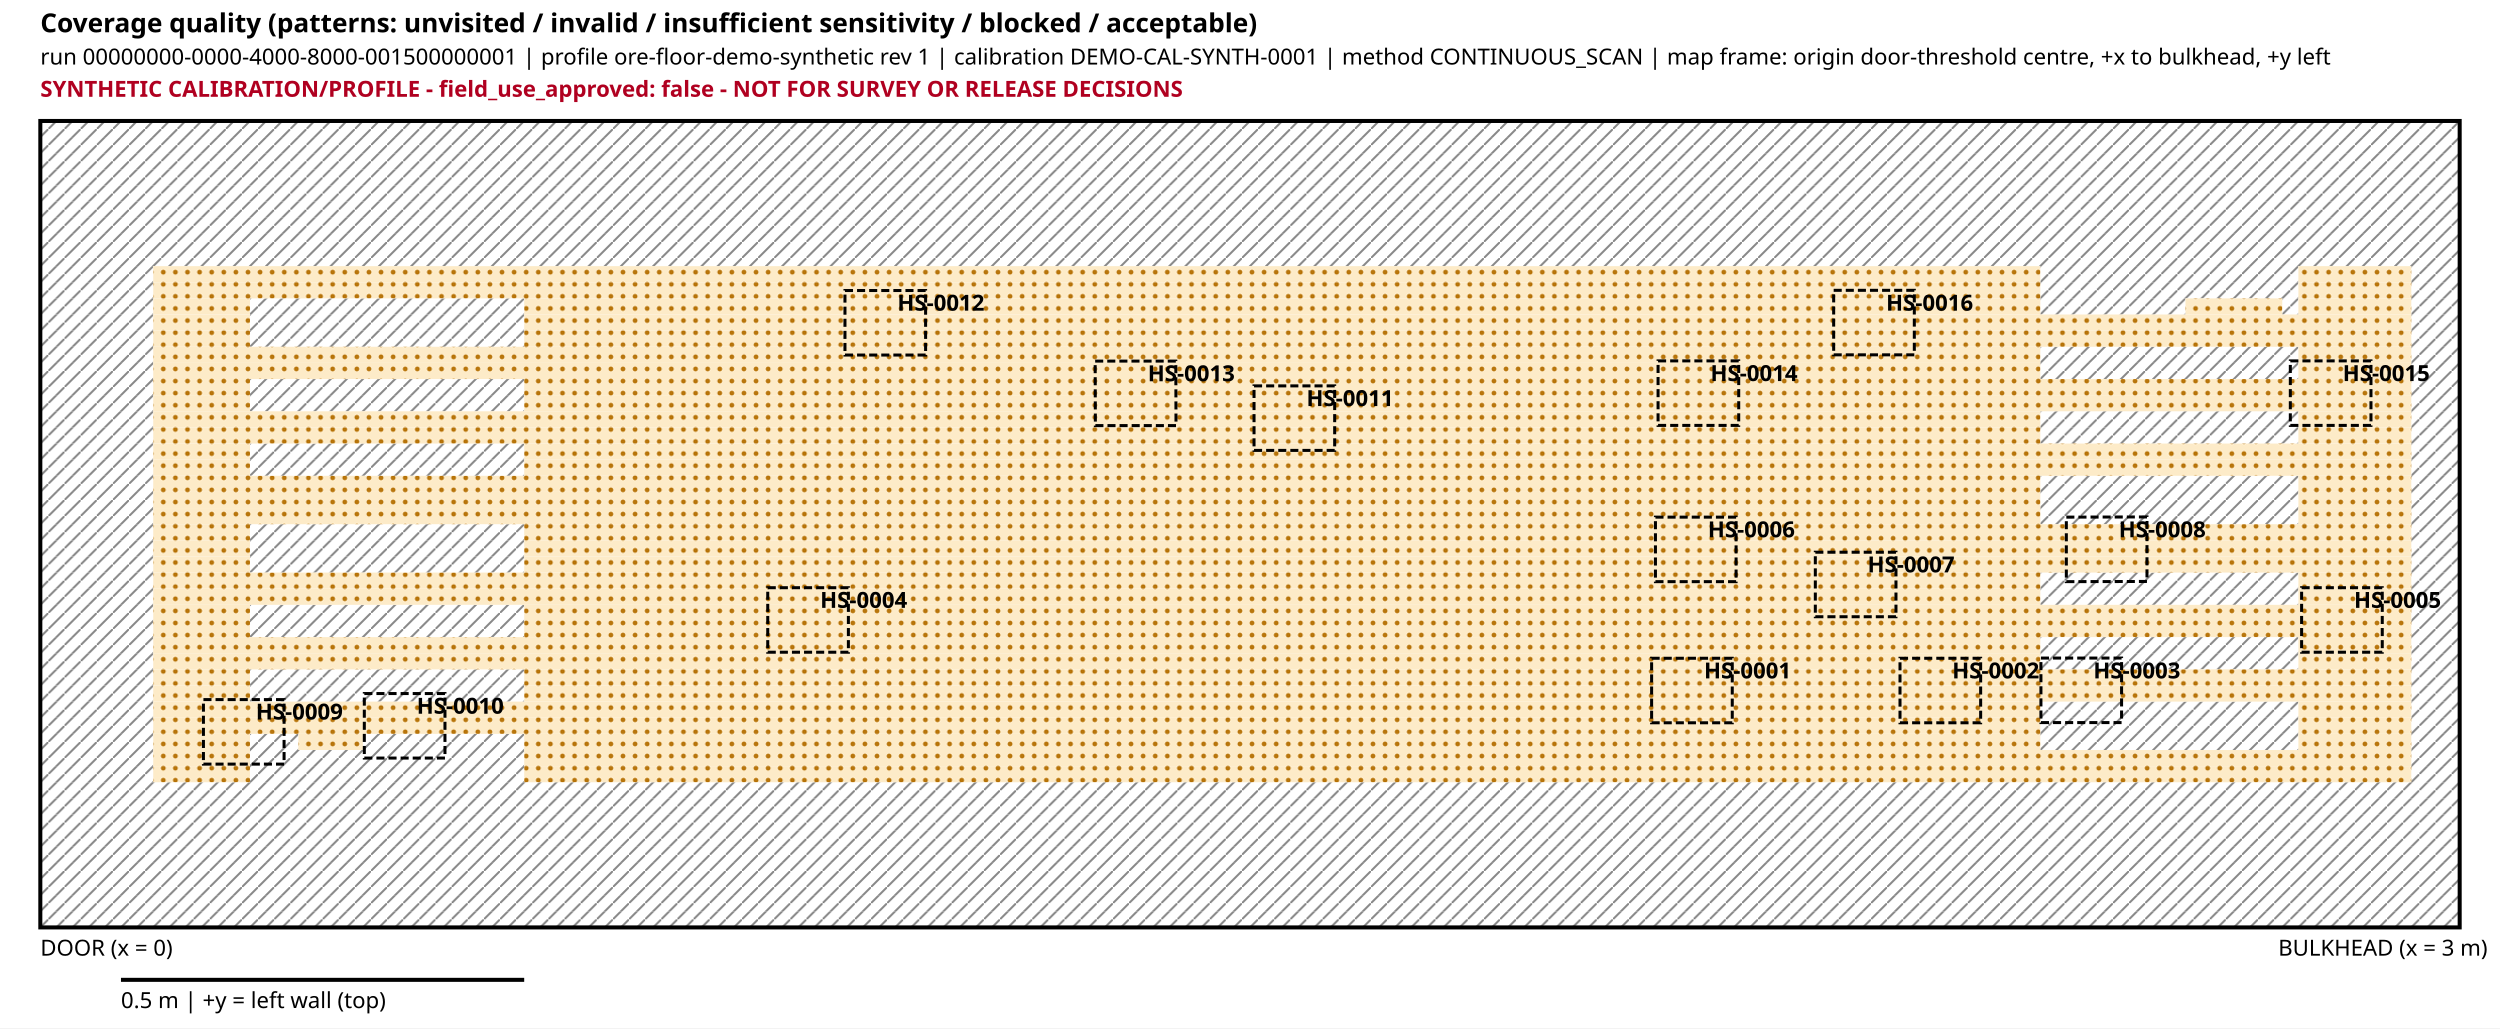
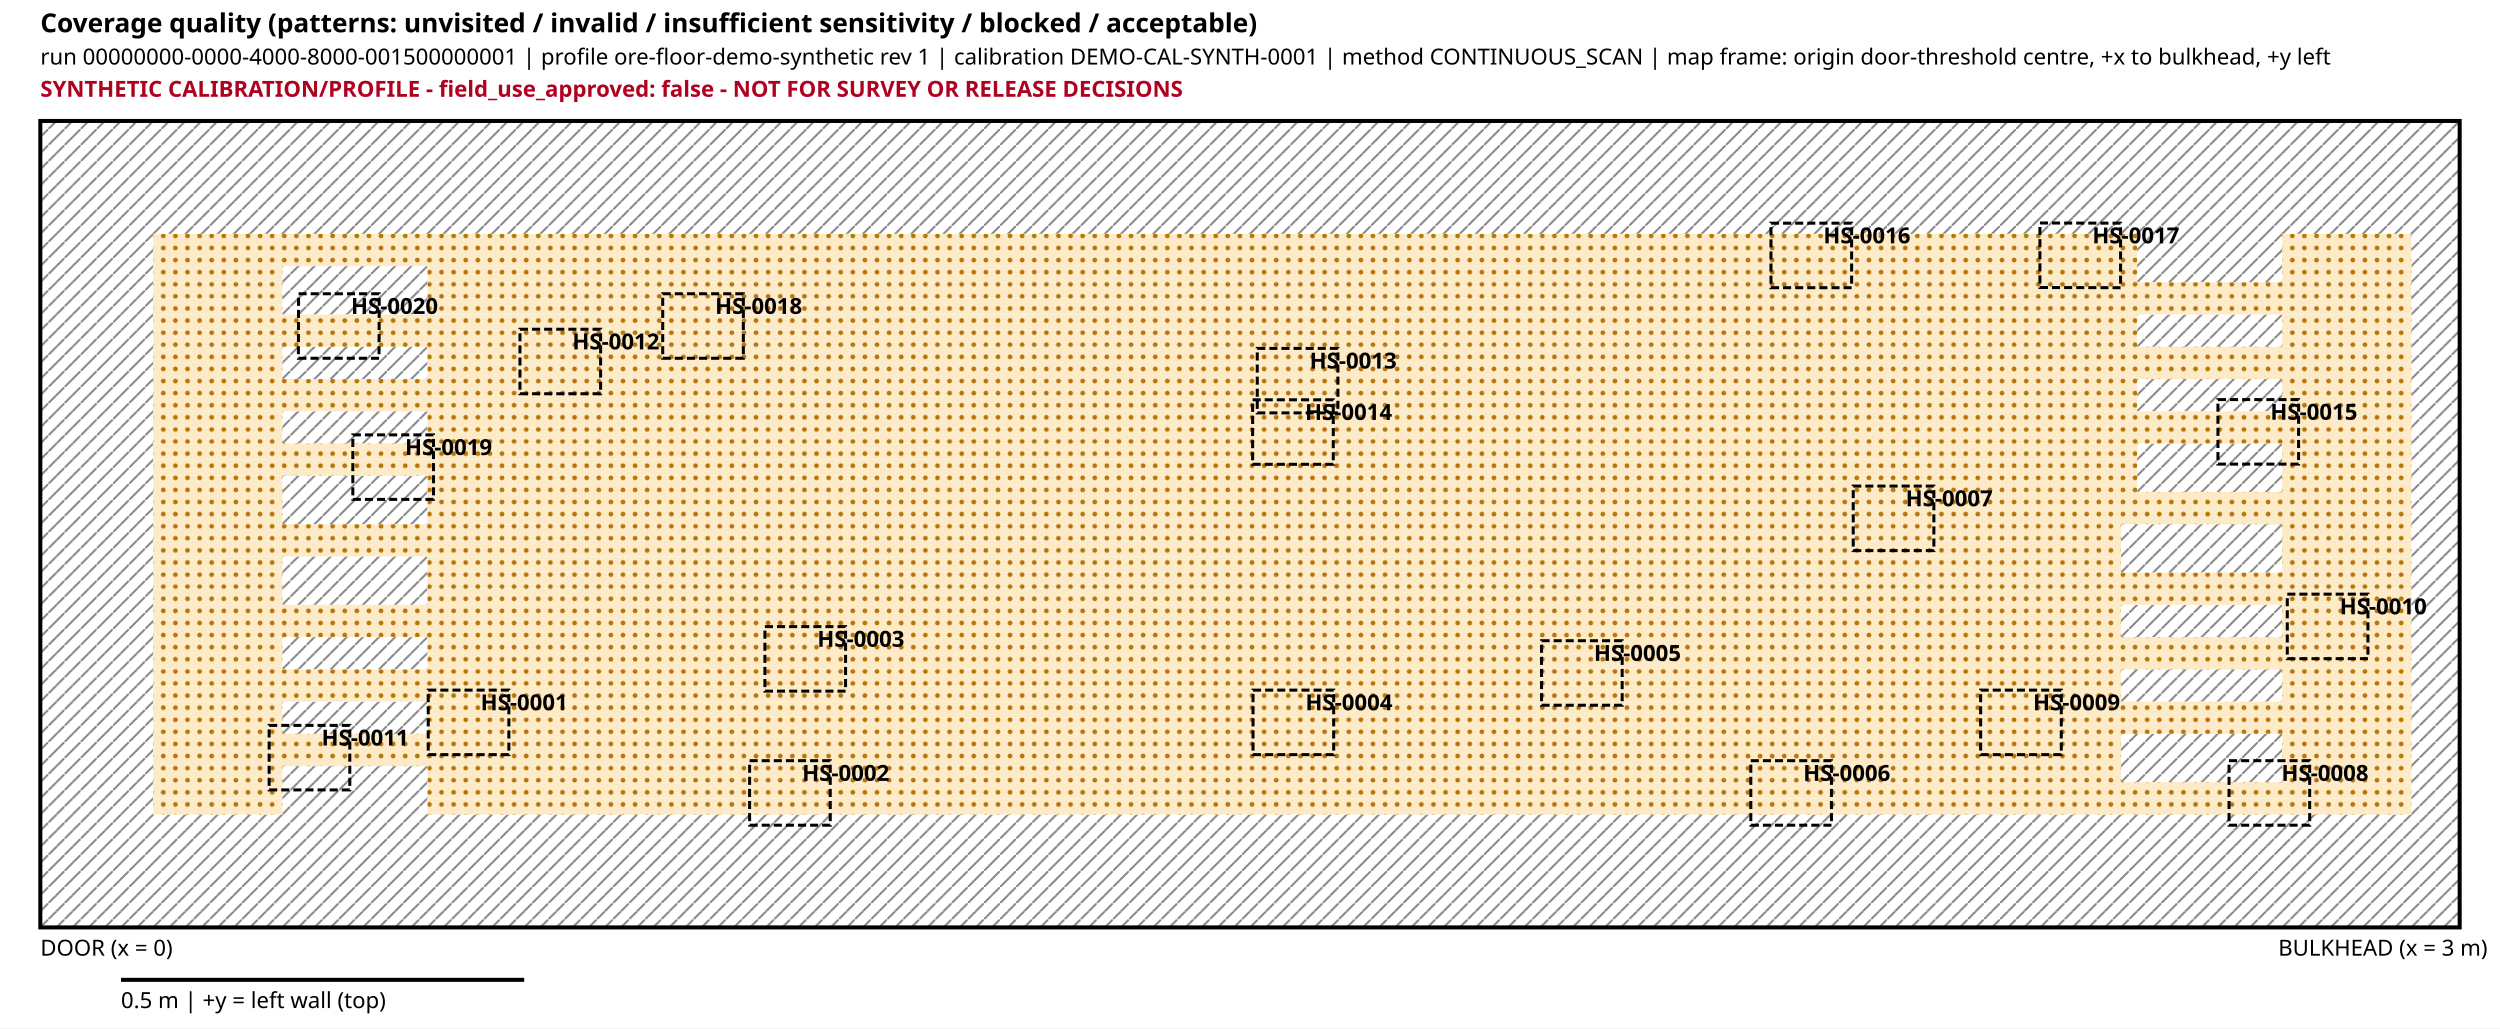
<svg xmlns="http://www.w3.org/2000/svg" width="1240" height="510" viewBox="0 0 1240 510" font-family="sans-serif" font-size="11">
  <defs>
    <pattern id="p-UNVISITED" width="8" height="8" patternUnits="userSpaceOnUse">
      <rect width="8" height="8" fill="#fff" />
      <path d="M0 8L8 0" stroke="#888" stroke-width="1" />
    </pattern>
    <pattern id="p-INVALID_DATA" width="8" height="8" patternUnits="userSpaceOnUse">
      <rect width="8" height="8" fill="#f6d5d5" />
      <path d="M0 0L8 8M0 8L8 0" stroke="#c83c3c" stroke-width="1" />
    </pattern>
    <pattern id="p-INSUFFICIENT_SENSITIVITY" width="6" height="6" patternUnits="userSpaceOnUse">
      <rect width="6" height="6" fill="#fdebc8" />
      <circle cx="3" cy="3" r="1.2" fill="#b9770e" />
    </pattern>
    <pattern id="p-BLOCKED" width="8" height="8" patternUnits="userSpaceOnUse">
      <rect width="8" height="8" fill="#e4dcf0" />
      <path d="M0 4H8" stroke="#785aa0" stroke-width="2" />
    </pattern>
    <pattern id="p-EXCLUDED" width="8" height="8" patternUnits="userSpaceOnUse">
      <rect width="8" height="8" fill="#5a5a5a" />
    </pattern>
    <pattern id="p-ACCEPTABLE" width="8" height="8" patternUnits="userSpaceOnUse">
      <rect width="8" height="8" fill="#2e8b57" />
    </pattern>
  </defs>
  <rect width="1240" height="510" fill="#fff" />
  <text x="20" y="16" font-size="13" font-weight="bold">Coverage quality (patterns: unvisited / invalid / insufficient sensitivity / blocked / acceptable)</text>
  <text x="20" y="32">run 00000000-0000-4000-8000-001500000001 | profile ore-floor-demo-synthetic rev 1 | calibration DEMO-CAL-SYNTH-0001 | method CONTINUOUS_SCAN | map frame: origin door-threshold centre, +x to bulkhead, +y left</text>
  <text x="20" y="48" fill="#b00020" font-weight="bold">SYNTHETIC CALIBRATION/PROFILE - field_use_approved: false - NOT FOR SURVEY OR RELEASE DECISIONS</text>
  <rect x="20.0" y="452.0" width="1200.0" height="8.0" fill="url(#p-UNVISITED)" />
  <rect x="20.0" y="444.0" width="1200.0" height="8.0" fill="url(#p-UNVISITED)" />
  <rect x="20.0" y="436.0" width="1200.0" height="8.0" fill="url(#p-UNVISITED)" />
  <rect x="20.0" y="428.0" width="1200.0" height="8.0" fill="url(#p-UNVISITED)" />
  <rect x="20.0" y="420.0" width="1200.0" height="8.0" fill="url(#p-UNVISITED)" />
  <rect x="20.0" y="412.0" width="1200.0" height="8.0" fill="url(#p-UNVISITED)" />
  <rect x="20.0" y="404.0" width="1200.0" height="8.0" fill="url(#p-UNVISITED)" />
-   <rect x="20.0" y="396.0" width="1200.0" height="8.0" fill="url(#p-UNVISITED)" />
-   <rect x="20.0" y="388.0" width="1200.0" height="8.0" fill="url(#p-UNVISITED)" />
+   <rect x="20.0" y="396.0" width="56.0" height="8.0" fill="url(#p-UNVISITED)" />
+   <rect x="140.0" y="396.0" width="72.0" height="8.0" fill="url(#p-UNVISITED)" />
+   <rect x="1196.0" y="396.0" width="24.0" height="8.0" fill="url(#p-UNVISITED)" />
+   <rect x="20.0" y="388.0" width="56.0" height="8.0" fill="url(#p-UNVISITED)" />
+   <rect x="140.0" y="388.0" width="72.0" height="8.0" fill="url(#p-UNVISITED)" />
+   <rect x="1196.0" y="388.0" width="24.0" height="8.0" fill="url(#p-UNVISITED)" />
  <rect x="20.0" y="380.0" width="56.0" height="8.0" fill="url(#p-UNVISITED)" />
-   <rect x="124.0" y="380.0" width="136.0" height="8.0" fill="url(#p-UNVISITED)" />
+   <rect x="140.0" y="380.0" width="72.0" height="8.0" fill="url(#p-UNVISITED)" />
+   <rect x="1052.0" y="380.0" width="80.0" height="8.0" fill="url(#p-UNVISITED)" />
  <rect x="1196.0" y="380.0" width="24.0" height="8.0" fill="url(#p-UNVISITED)" />
  <rect x="20.0" y="372.0" width="56.0" height="8.0" fill="url(#p-UNVISITED)" />
-   <rect x="124.0" y="372.0" width="136.0" height="8.0" fill="url(#p-UNVISITED)" />
+   <rect x="1052.0" y="372.0" width="80.0" height="8.0" fill="url(#p-UNVISITED)" />
  <rect x="1196.0" y="372.0" width="24.0" height="8.0" fill="url(#p-UNVISITED)" />
  <rect x="20.0" y="364.0" width="56.0" height="8.0" fill="url(#p-UNVISITED)" />
-   <rect x="124.0" y="364.0" width="24.0" height="8.0" fill="url(#p-UNVISITED)" />
-   <rect x="180.0" y="364.0" width="80.0" height="8.0" fill="url(#p-UNVISITED)" />
-   <rect x="1012.0" y="364.0" width="128.0" height="8.0" fill="url(#p-UNVISITED)" />
+   <rect x="1052.0" y="364.0" width="80.0" height="8.0" fill="url(#p-UNVISITED)" />
  <rect x="1196.0" y="364.0" width="24.0" height="8.0" fill="url(#p-UNVISITED)" />
  <rect x="20.0" y="356.0" width="56.0" height="8.0" fill="url(#p-UNVISITED)" />
-   <rect x="1012.0" y="356.0" width="128.0" height="8.0" fill="url(#p-UNVISITED)" />
+   <rect x="140.0" y="356.0" width="72.0" height="8.0" fill="url(#p-UNVISITED)" />
  <rect x="1196.0" y="356.0" width="24.0" height="8.0" fill="url(#p-UNVISITED)" />
  <rect x="20.0" y="348.0" width="56.0" height="8.0" fill="url(#p-UNVISITED)" />
-   <rect x="1012.0" y="348.0" width="128.0" height="8.0" fill="url(#p-UNVISITED)" />
+   <rect x="140.0" y="348.0" width="72.0" height="8.0" fill="url(#p-UNVISITED)" />
  <rect x="1196.0" y="348.0" width="24.0" height="8.0" fill="url(#p-UNVISITED)" />
  <rect x="20.0" y="340.0" width="56.0" height="8.0" fill="url(#p-UNVISITED)" />
-   <rect x="124.0" y="340.0" width="136.0" height="8.0" fill="url(#p-UNVISITED)" />
+   <rect x="1052.0" y="340.0" width="80.0" height="8.0" fill="url(#p-UNVISITED)" />
  <rect x="1196.0" y="340.0" width="24.0" height="8.0" fill="url(#p-UNVISITED)" />
  <rect x="20.0" y="332.0" width="56.0" height="8.0" fill="url(#p-UNVISITED)" />
-   <rect x="124.0" y="332.0" width="136.0" height="8.0" fill="url(#p-UNVISITED)" />
+   <rect x="1052.0" y="332.0" width="80.0" height="8.0" fill="url(#p-UNVISITED)" />
  <rect x="1196.0" y="332.0" width="24.0" height="8.0" fill="url(#p-UNVISITED)" />
  <rect x="20.0" y="324.0" width="56.0" height="8.0" fill="url(#p-UNVISITED)" />
-   <rect x="1012.0" y="324.0" width="128.0" height="8.0" fill="url(#p-UNVISITED)" />
+   <rect x="140.0" y="324.0" width="72.0" height="8.0" fill="url(#p-UNVISITED)" />
  <rect x="1196.0" y="324.0" width="24.0" height="8.0" fill="url(#p-UNVISITED)" />
  <rect x="20.0" y="316.0" width="56.0" height="8.0" fill="url(#p-UNVISITED)" />
-   <rect x="1012.0" y="316.0" width="128.0" height="8.0" fill="url(#p-UNVISITED)" />
+   <rect x="140.0" y="316.0" width="72.0" height="8.0" fill="url(#p-UNVISITED)" />
  <rect x="1196.0" y="316.0" width="24.0" height="8.0" fill="url(#p-UNVISITED)" />
  <rect x="20.0" y="308.0" width="56.0" height="8.0" fill="url(#p-UNVISITED)" />
-   <rect x="124.0" y="308.0" width="136.0" height="8.0" fill="url(#p-UNVISITED)" />
+   <rect x="1052.0" y="308.0" width="80.0" height="8.0" fill="url(#p-UNVISITED)" />
  <rect x="1196.0" y="308.0" width="24.0" height="8.0" fill="url(#p-UNVISITED)" />
  <rect x="20.0" y="300.0" width="56.0" height="8.0" fill="url(#p-UNVISITED)" />
-   <rect x="124.0" y="300.0" width="136.0" height="8.0" fill="url(#p-UNVISITED)" />
+   <rect x="1052.0" y="300.0" width="80.0" height="8.0" fill="url(#p-UNVISITED)" />
  <rect x="1196.0" y="300.0" width="24.0" height="8.0" fill="url(#p-UNVISITED)" />
  <rect x="20.0" y="292.0" width="56.0" height="8.0" fill="url(#p-UNVISITED)" />
-   <rect x="1012.0" y="292.0" width="128.0" height="8.0" fill="url(#p-UNVISITED)" />
+   <rect x="140.0" y="292.0" width="72.0" height="8.0" fill="url(#p-UNVISITED)" />
  <rect x="1196.0" y="292.0" width="24.0" height="8.0" fill="url(#p-UNVISITED)" />
  <rect x="20.0" y="284.0" width="56.0" height="8.0" fill="url(#p-UNVISITED)" />
-   <rect x="1012.0" y="284.0" width="128.0" height="8.0" fill="url(#p-UNVISITED)" />
+   <rect x="140.0" y="284.0" width="72.0" height="8.0" fill="url(#p-UNVISITED)" />
  <rect x="1196.0" y="284.0" width="24.0" height="8.0" fill="url(#p-UNVISITED)" />
  <rect x="20.0" y="276.0" width="56.0" height="8.0" fill="url(#p-UNVISITED)" />
-   <rect x="124.0" y="276.0" width="136.0" height="8.0" fill="url(#p-UNVISITED)" />
+   <rect x="140.0" y="276.0" width="72.0" height="8.0" fill="url(#p-UNVISITED)" />
+   <rect x="1052.0" y="276.0" width="80.0" height="8.0" fill="url(#p-UNVISITED)" />
  <rect x="1196.0" y="276.0" width="24.0" height="8.0" fill="url(#p-UNVISITED)" />
  <rect x="20.0" y="268.0" width="56.0" height="8.0" fill="url(#p-UNVISITED)" />
-   <rect x="124.0" y="268.0" width="136.0" height="8.0" fill="url(#p-UNVISITED)" />
+   <rect x="1052.0" y="268.0" width="80.0" height="8.0" fill="url(#p-UNVISITED)" />
  <rect x="1196.0" y="268.0" width="24.0" height="8.0" fill="url(#p-UNVISITED)" />
  <rect x="20.0" y="260.0" width="56.0" height="8.0" fill="url(#p-UNVISITED)" />
-   <rect x="124.0" y="260.0" width="136.0" height="8.0" fill="url(#p-UNVISITED)" />
+   <rect x="1052.0" y="260.0" width="80.0" height="8.0" fill="url(#p-UNVISITED)" />
  <rect x="1196.0" y="260.0" width="24.0" height="8.0" fill="url(#p-UNVISITED)" />
  <rect x="20.0" y="252.0" width="56.0" height="8.0" fill="url(#p-UNVISITED)" />
-   <rect x="1012.0" y="252.0" width="128.0" height="8.0" fill="url(#p-UNVISITED)" />
+   <rect x="140.0" y="252.0" width="72.0" height="8.0" fill="url(#p-UNVISITED)" />
  <rect x="1196.0" y="252.0" width="24.0" height="8.0" fill="url(#p-UNVISITED)" />
  <rect x="20.0" y="244.0" width="56.0" height="8.0" fill="url(#p-UNVISITED)" />
-   <rect x="1012.0" y="244.0" width="128.0" height="8.0" fill="url(#p-UNVISITED)" />
+   <rect x="140.0" y="244.0" width="72.0" height="8.0" fill="url(#p-UNVISITED)" />
  <rect x="1196.0" y="244.0" width="24.0" height="8.0" fill="url(#p-UNVISITED)" />
  <rect x="20.0" y="236.0" width="56.0" height="8.0" fill="url(#p-UNVISITED)" />
-   <rect x="1012.0" y="236.0" width="128.0" height="8.0" fill="url(#p-UNVISITED)" />
+   <rect x="140.0" y="236.0" width="72.0" height="8.0" fill="url(#p-UNVISITED)" />
+   <rect x="1060.0" y="236.0" width="72.0" height="8.0" fill="url(#p-UNVISITED)" />
  <rect x="1196.0" y="236.0" width="24.0" height="8.0" fill="url(#p-UNVISITED)" />
  <rect x="20.0" y="228.0" width="56.0" height="8.0" fill="url(#p-UNVISITED)" />
-   <rect x="124.0" y="228.0" width="136.0" height="8.0" fill="url(#p-UNVISITED)" />
+   <rect x="1060.0" y="228.0" width="72.0" height="8.0" fill="url(#p-UNVISITED)" />
  <rect x="1196.0" y="228.0" width="24.0" height="8.0" fill="url(#p-UNVISITED)" />
  <rect x="20.0" y="220.0" width="56.0" height="8.0" fill="url(#p-UNVISITED)" />
-   <rect x="124.0" y="220.0" width="136.0" height="8.0" fill="url(#p-UNVISITED)" />
+   <rect x="1060.0" y="220.0" width="72.0" height="8.0" fill="url(#p-UNVISITED)" />
  <rect x="1196.0" y="220.0" width="24.0" height="8.0" fill="url(#p-UNVISITED)" />
  <rect x="20.0" y="212.0" width="56.0" height="8.0" fill="url(#p-UNVISITED)" />
-   <rect x="1012.0" y="212.0" width="128.0" height="8.0" fill="url(#p-UNVISITED)" />
+   <rect x="140.0" y="212.0" width="72.0" height="8.0" fill="url(#p-UNVISITED)" />
  <rect x="1196.0" y="212.0" width="24.0" height="8.0" fill="url(#p-UNVISITED)" />
  <rect x="20.0" y="204.0" width="56.0" height="8.0" fill="url(#p-UNVISITED)" />
-   <rect x="1012.0" y="204.0" width="128.0" height="8.0" fill="url(#p-UNVISITED)" />
+   <rect x="140.0" y="204.0" width="72.0" height="8.0" fill="url(#p-UNVISITED)" />
  <rect x="1196.0" y="204.0" width="24.0" height="8.0" fill="url(#p-UNVISITED)" />
  <rect x="20.0" y="196.0" width="56.0" height="8.0" fill="url(#p-UNVISITED)" />
-   <rect x="124.0" y="196.0" width="136.0" height="8.0" fill="url(#p-UNVISITED)" />
+   <rect x="1060.0" y="196.0" width="72.0" height="8.0" fill="url(#p-UNVISITED)" />
  <rect x="1196.0" y="196.0" width="24.0" height="8.0" fill="url(#p-UNVISITED)" />
  <rect x="20.0" y="188.0" width="56.0" height="8.0" fill="url(#p-UNVISITED)" />
-   <rect x="124.0" y="188.0" width="136.0" height="8.0" fill="url(#p-UNVISITED)" />
+   <rect x="1060.0" y="188.0" width="72.0" height="8.0" fill="url(#p-UNVISITED)" />
  <rect x="1196.0" y="188.0" width="24.0" height="8.0" fill="url(#p-UNVISITED)" />
  <rect x="20.0" y="180.0" width="56.0" height="8.0" fill="url(#p-UNVISITED)" />
-   <rect x="1012.0" y="180.0" width="128.0" height="8.0" fill="url(#p-UNVISITED)" />
+   <rect x="140.0" y="180.0" width="72.0" height="8.0" fill="url(#p-UNVISITED)" />
  <rect x="1196.0" y="180.0" width="24.0" height="8.0" fill="url(#p-UNVISITED)" />
  <rect x="20.0" y="172.0" width="56.0" height="8.0" fill="url(#p-UNVISITED)" />
-   <rect x="1012.0" y="172.0" width="128.0" height="8.0" fill="url(#p-UNVISITED)" />
+   <rect x="140.0" y="172.0" width="72.0" height="8.0" fill="url(#p-UNVISITED)" />
  <rect x="1196.0" y="172.0" width="24.0" height="8.0" fill="url(#p-UNVISITED)" />
  <rect x="20.0" y="164.0" width="56.0" height="8.0" fill="url(#p-UNVISITED)" />
-   <rect x="124.0" y="164.0" width="136.0" height="8.0" fill="url(#p-UNVISITED)" />
+   <rect x="1060.0" y="164.0" width="72.0" height="8.0" fill="url(#p-UNVISITED)" />
  <rect x="1196.0" y="164.0" width="24.0" height="8.0" fill="url(#p-UNVISITED)" />
  <rect x="20.0" y="156.0" width="56.0" height="8.0" fill="url(#p-UNVISITED)" />
-   <rect x="124.0" y="156.0" width="136.0" height="8.0" fill="url(#p-UNVISITED)" />
+   <rect x="1060.0" y="156.0" width="72.0" height="8.0" fill="url(#p-UNVISITED)" />
  <rect x="1196.0" y="156.0" width="24.0" height="8.0" fill="url(#p-UNVISITED)" />
  <rect x="20.0" y="148.0" width="56.0" height="8.0" fill="url(#p-UNVISITED)" />
-   <rect x="124.0" y="148.0" width="136.0" height="8.0" fill="url(#p-UNVISITED)" />
-   <rect x="1012.0" y="148.0" width="72.0" height="8.0" fill="url(#p-UNVISITED)" />
-   <rect x="1132.0" y="148.0" width="8.0" height="8.0" fill="url(#p-UNVISITED)" />
+   <rect x="140.0" y="148.0" width="72.0" height="8.0" fill="url(#p-UNVISITED)" />
  <rect x="1196.0" y="148.0" width="24.0" height="8.0" fill="url(#p-UNVISITED)" />
  <rect x="20.0" y="140.0" width="56.0" height="8.0" fill="url(#p-UNVISITED)" />
-   <rect x="1012.0" y="140.0" width="128.0" height="8.0" fill="url(#p-UNVISITED)" />
+   <rect x="140.0" y="140.0" width="72.0" height="8.0" fill="url(#p-UNVISITED)" />
  <rect x="1196.0" y="140.0" width="24.0" height="8.0" fill="url(#p-UNVISITED)" />
  <rect x="20.0" y="132.0" width="56.0" height="8.0" fill="url(#p-UNVISITED)" />
-   <rect x="1012.0" y="132.0" width="128.0" height="8.0" fill="url(#p-UNVISITED)" />
+   <rect x="140.0" y="132.0" width="72.0" height="8.0" fill="url(#p-UNVISITED)" />
+   <rect x="1060.0" y="132.0" width="72.0" height="8.0" fill="url(#p-UNVISITED)" />
  <rect x="1196.0" y="132.0" width="24.0" height="8.0" fill="url(#p-UNVISITED)" />
-   <rect x="20.0" y="124.0" width="1200.0" height="8.0" fill="url(#p-UNVISITED)" />
-   <rect x="20.0" y="116.0" width="1200.0" height="8.0" fill="url(#p-UNVISITED)" />
+   <rect x="20.0" y="124.0" width="56.0" height="8.0" fill="url(#p-UNVISITED)" />
+   <rect x="1060.0" y="124.0" width="72.0" height="8.0" fill="url(#p-UNVISITED)" />
+   <rect x="1196.0" y="124.0" width="24.0" height="8.0" fill="url(#p-UNVISITED)" />
+   <rect x="20.0" y="116.0" width="56.0" height="8.0" fill="url(#p-UNVISITED)" />
+   <rect x="1060.0" y="116.0" width="72.0" height="8.0" fill="url(#p-UNVISITED)" />
+   <rect x="1196.0" y="116.0" width="24.0" height="8.0" fill="url(#p-UNVISITED)" />
  <rect x="20.0" y="108.0" width="1200.0" height="8.0" fill="url(#p-UNVISITED)" />
  <rect x="20.0" y="100.0" width="1200.0" height="8.0" fill="url(#p-UNVISITED)" />
  <rect x="20.0" y="92.0" width="1200.0" height="8.0" fill="url(#p-UNVISITED)" />
  <rect x="20.0" y="84.0" width="1200.0" height="8.0" fill="url(#p-UNVISITED)" />
  <rect x="20.0" y="76.0" width="1200.0" height="8.0" fill="url(#p-UNVISITED)" />
  <rect x="20.0" y="68.0" width="1200.0" height="8.0" fill="url(#p-UNVISITED)" />
  <rect x="20.0" y="60.0" width="1200.0" height="8.0" fill="url(#p-UNVISITED)" />
-   <rect x="76.0" y="380.0" width="48.0" height="8.0" fill="url(#p-INSUFFICIENT_SENSITIVITY)" />
-   <rect x="260.0" y="380.0" width="936.0" height="8.0" fill="url(#p-INSUFFICIENT_SENSITIVITY)" />
-   <rect x="76.0" y="372.0" width="48.0" height="8.0" fill="url(#p-INSUFFICIENT_SENSITIVITY)" />
-   <rect x="260.0" y="372.0" width="936.0" height="8.0" fill="url(#p-INSUFFICIENT_SENSITIVITY)" />
-   <rect x="76.0" y="364.0" width="48.0" height="8.0" fill="url(#p-INSUFFICIENT_SENSITIVITY)" />
-   <rect x="148.0" y="364.0" width="32.0" height="8.0" fill="url(#p-INSUFFICIENT_SENSITIVITY)" />
-   <rect x="260.0" y="364.0" width="752.0" height="8.0" fill="url(#p-INSUFFICIENT_SENSITIVITY)" />
-   <rect x="1140.0" y="364.0" width="56.0" height="8.0" fill="url(#p-INSUFFICIENT_SENSITIVITY)" />
-   <rect x="76.0" y="356.0" width="936.0" height="8.0" fill="url(#p-INSUFFICIENT_SENSITIVITY)" />
-   <rect x="1140.0" y="356.0" width="56.0" height="8.0" fill="url(#p-INSUFFICIENT_SENSITIVITY)" />
-   <rect x="76.0" y="348.0" width="936.0" height="8.0" fill="url(#p-INSUFFICIENT_SENSITIVITY)" />
-   <rect x="1140.0" y="348.0" width="56.0" height="8.0" fill="url(#p-INSUFFICIENT_SENSITIVITY)" />
-   <rect x="76.0" y="340.0" width="48.0" height="8.0" fill="url(#p-INSUFFICIENT_SENSITIVITY)" />
-   <rect x="260.0" y="340.0" width="936.0" height="8.0" fill="url(#p-INSUFFICIENT_SENSITIVITY)" />
-   <rect x="76.0" y="332.0" width="48.0" height="8.0" fill="url(#p-INSUFFICIENT_SENSITIVITY)" />
-   <rect x="260.0" y="332.0" width="936.0" height="8.0" fill="url(#p-INSUFFICIENT_SENSITIVITY)" />
-   <rect x="76.0" y="324.0" width="936.0" height="8.0" fill="url(#p-INSUFFICIENT_SENSITIVITY)" />
-   <rect x="1140.0" y="324.0" width="56.0" height="8.0" fill="url(#p-INSUFFICIENT_SENSITIVITY)" />
-   <rect x="76.0" y="316.0" width="936.0" height="8.0" fill="url(#p-INSUFFICIENT_SENSITIVITY)" />
-   <rect x="1140.0" y="316.0" width="56.0" height="8.0" fill="url(#p-INSUFFICIENT_SENSITIVITY)" />
-   <rect x="76.0" y="308.0" width="48.0" height="8.0" fill="url(#p-INSUFFICIENT_SENSITIVITY)" />
-   <rect x="260.0" y="308.0" width="936.0" height="8.0" fill="url(#p-INSUFFICIENT_SENSITIVITY)" />
-   <rect x="76.0" y="300.0" width="48.0" height="8.0" fill="url(#p-INSUFFICIENT_SENSITIVITY)" />
-   <rect x="260.0" y="300.0" width="936.0" height="8.0" fill="url(#p-INSUFFICIENT_SENSITIVITY)" />
-   <rect x="76.0" y="292.0" width="936.0" height="8.0" fill="url(#p-INSUFFICIENT_SENSITIVITY)" />
-   <rect x="1140.0" y="292.0" width="56.0" height="8.0" fill="url(#p-INSUFFICIENT_SENSITIVITY)" />
-   <rect x="76.0" y="284.0" width="936.0" height="8.0" fill="url(#p-INSUFFICIENT_SENSITIVITY)" />
-   <rect x="1140.0" y="284.0" width="56.0" height="8.0" fill="url(#p-INSUFFICIENT_SENSITIVITY)" />
-   <rect x="76.0" y="276.0" width="48.0" height="8.0" fill="url(#p-INSUFFICIENT_SENSITIVITY)" />
-   <rect x="260.0" y="276.0" width="936.0" height="8.0" fill="url(#p-INSUFFICIENT_SENSITIVITY)" />
-   <rect x="76.0" y="268.0" width="48.0" height="8.0" fill="url(#p-INSUFFICIENT_SENSITIVITY)" />
-   <rect x="260.0" y="268.0" width="936.0" height="8.0" fill="url(#p-INSUFFICIENT_SENSITIVITY)" />
-   <rect x="76.0" y="260.0" width="48.0" height="8.0" fill="url(#p-INSUFFICIENT_SENSITIVITY)" />
-   <rect x="260.0" y="260.0" width="936.0" height="8.0" fill="url(#p-INSUFFICIENT_SENSITIVITY)" />
-   <rect x="76.0" y="252.0" width="936.0" height="8.0" fill="url(#p-INSUFFICIENT_SENSITIVITY)" />
-   <rect x="1140.0" y="252.0" width="56.0" height="8.0" fill="url(#p-INSUFFICIENT_SENSITIVITY)" />
-   <rect x="76.0" y="244.0" width="936.0" height="8.0" fill="url(#p-INSUFFICIENT_SENSITIVITY)" />
-   <rect x="1140.0" y="244.0" width="56.0" height="8.0" fill="url(#p-INSUFFICIENT_SENSITIVITY)" />
-   <rect x="76.0" y="236.0" width="936.0" height="8.0" fill="url(#p-INSUFFICIENT_SENSITIVITY)" />
-   <rect x="1140.0" y="236.0" width="56.0" height="8.0" fill="url(#p-INSUFFICIENT_SENSITIVITY)" />
-   <rect x="76.0" y="228.0" width="48.0" height="8.0" fill="url(#p-INSUFFICIENT_SENSITIVITY)" />
-   <rect x="260.0" y="228.0" width="936.0" height="8.0" fill="url(#p-INSUFFICIENT_SENSITIVITY)" />
-   <rect x="76.0" y="220.0" width="48.0" height="8.0" fill="url(#p-INSUFFICIENT_SENSITIVITY)" />
-   <rect x="260.0" y="220.0" width="936.0" height="8.0" fill="url(#p-INSUFFICIENT_SENSITIVITY)" />
-   <rect x="76.0" y="212.0" width="936.0" height="8.0" fill="url(#p-INSUFFICIENT_SENSITIVITY)" />
-   <rect x="1140.0" y="212.0" width="56.0" height="8.0" fill="url(#p-INSUFFICIENT_SENSITIVITY)" />
-   <rect x="76.0" y="204.0" width="936.0" height="8.0" fill="url(#p-INSUFFICIENT_SENSITIVITY)" />
-   <rect x="1140.0" y="204.0" width="56.0" height="8.0" fill="url(#p-INSUFFICIENT_SENSITIVITY)" />
-   <rect x="76.0" y="196.0" width="48.0" height="8.0" fill="url(#p-INSUFFICIENT_SENSITIVITY)" />
-   <rect x="260.0" y="196.0" width="936.0" height="8.0" fill="url(#p-INSUFFICIENT_SENSITIVITY)" />
-   <rect x="76.0" y="188.0" width="48.0" height="8.0" fill="url(#p-INSUFFICIENT_SENSITIVITY)" />
-   <rect x="260.0" y="188.0" width="936.0" height="8.0" fill="url(#p-INSUFFICIENT_SENSITIVITY)" />
-   <rect x="76.0" y="180.0" width="936.0" height="8.0" fill="url(#p-INSUFFICIENT_SENSITIVITY)" />
-   <rect x="1140.0" y="180.0" width="56.0" height="8.0" fill="url(#p-INSUFFICIENT_SENSITIVITY)" />
-   <rect x="76.0" y="172.0" width="936.0" height="8.0" fill="url(#p-INSUFFICIENT_SENSITIVITY)" />
-   <rect x="1140.0" y="172.0" width="56.0" height="8.0" fill="url(#p-INSUFFICIENT_SENSITIVITY)" />
-   <rect x="76.0" y="164.0" width="48.0" height="8.0" fill="url(#p-INSUFFICIENT_SENSITIVITY)" />
-   <rect x="260.0" y="164.0" width="936.0" height="8.0" fill="url(#p-INSUFFICIENT_SENSITIVITY)" />
-   <rect x="76.0" y="156.0" width="48.0" height="8.0" fill="url(#p-INSUFFICIENT_SENSITIVITY)" />
-   <rect x="260.0" y="156.0" width="936.0" height="8.0" fill="url(#p-INSUFFICIENT_SENSITIVITY)" />
-   <rect x="76.0" y="148.0" width="48.0" height="8.0" fill="url(#p-INSUFFICIENT_SENSITIVITY)" />
-   <rect x="260.0" y="148.0" width="752.0" height="8.0" fill="url(#p-INSUFFICIENT_SENSITIVITY)" />
-   <rect x="1084.0" y="148.0" width="48.0" height="8.0" fill="url(#p-INSUFFICIENT_SENSITIVITY)" />
-   <rect x="1140.0" y="148.0" width="56.0" height="8.0" fill="url(#p-INSUFFICIENT_SENSITIVITY)" />
-   <rect x="76.0" y="140.0" width="936.0" height="8.0" fill="url(#p-INSUFFICIENT_SENSITIVITY)" />
-   <rect x="1140.0" y="140.0" width="56.0" height="8.0" fill="url(#p-INSUFFICIENT_SENSITIVITY)" />
-   <rect x="76.0" y="132.0" width="936.0" height="8.0" fill="url(#p-INSUFFICIENT_SENSITIVITY)" />
-   <rect x="1140.0" y="132.0" width="56.0" height="8.0" fill="url(#p-INSUFFICIENT_SENSITIVITY)" />
+   <rect x="76.0" y="396.0" width="64.0" height="8.0" fill="url(#p-INSUFFICIENT_SENSITIVITY)" />
+   <rect x="212.0" y="396.0" width="984.0" height="8.0" fill="url(#p-INSUFFICIENT_SENSITIVITY)" />
+   <rect x="76.0" y="388.0" width="64.0" height="8.0" fill="url(#p-INSUFFICIENT_SENSITIVITY)" />
+   <rect x="212.0" y="388.0" width="984.0" height="8.0" fill="url(#p-INSUFFICIENT_SENSITIVITY)" />
+   <rect x="76.0" y="380.0" width="64.0" height="8.0" fill="url(#p-INSUFFICIENT_SENSITIVITY)" />
+   <rect x="212.0" y="380.0" width="840.0" height="8.0" fill="url(#p-INSUFFICIENT_SENSITIVITY)" />
+   <rect x="1132.0" y="380.0" width="64.0" height="8.0" fill="url(#p-INSUFFICIENT_SENSITIVITY)" />
+   <rect x="76.0" y="372.0" width="976.0" height="8.0" fill="url(#p-INSUFFICIENT_SENSITIVITY)" />
+   <rect x="1132.0" y="372.0" width="64.0" height="8.0" fill="url(#p-INSUFFICIENT_SENSITIVITY)" />
+   <rect x="76.0" y="364.0" width="976.0" height="8.0" fill="url(#p-INSUFFICIENT_SENSITIVITY)" />
+   <rect x="1132.0" y="364.0" width="64.0" height="8.0" fill="url(#p-INSUFFICIENT_SENSITIVITY)" />
+   <rect x="76.0" y="356.0" width="64.0" height="8.0" fill="url(#p-INSUFFICIENT_SENSITIVITY)" />
+   <rect x="212.0" y="356.0" width="984.0" height="8.0" fill="url(#p-INSUFFICIENT_SENSITIVITY)" />
+   <rect x="76.0" y="348.0" width="64.0" height="8.0" fill="url(#p-INSUFFICIENT_SENSITIVITY)" />
+   <rect x="212.0" y="348.0" width="984.0" height="8.0" fill="url(#p-INSUFFICIENT_SENSITIVITY)" />
+   <rect x="76.0" y="340.0" width="976.0" height="8.0" fill="url(#p-INSUFFICIENT_SENSITIVITY)" />
+   <rect x="1132.0" y="340.0" width="64.0" height="8.0" fill="url(#p-INSUFFICIENT_SENSITIVITY)" />
+   <rect x="76.0" y="332.0" width="976.0" height="8.0" fill="url(#p-INSUFFICIENT_SENSITIVITY)" />
+   <rect x="1132.0" y="332.0" width="64.0" height="8.0" fill="url(#p-INSUFFICIENT_SENSITIVITY)" />
+   <rect x="76.0" y="324.0" width="64.0" height="8.0" fill="url(#p-INSUFFICIENT_SENSITIVITY)" />
+   <rect x="212.0" y="324.0" width="984.0" height="8.0" fill="url(#p-INSUFFICIENT_SENSITIVITY)" />
+   <rect x="76.0" y="316.0" width="64.0" height="8.0" fill="url(#p-INSUFFICIENT_SENSITIVITY)" />
+   <rect x="212.0" y="316.0" width="984.0" height="8.0" fill="url(#p-INSUFFICIENT_SENSITIVITY)" />
+   <rect x="76.0" y="308.0" width="976.0" height="8.0" fill="url(#p-INSUFFICIENT_SENSITIVITY)" />
+   <rect x="1132.0" y="308.0" width="64.0" height="8.0" fill="url(#p-INSUFFICIENT_SENSITIVITY)" />
+   <rect x="76.0" y="300.0" width="976.0" height="8.0" fill="url(#p-INSUFFICIENT_SENSITIVITY)" />
+   <rect x="1132.0" y="300.0" width="64.0" height="8.0" fill="url(#p-INSUFFICIENT_SENSITIVITY)" />
+   <rect x="76.0" y="292.0" width="64.0" height="8.0" fill="url(#p-INSUFFICIENT_SENSITIVITY)" />
+   <rect x="212.0" y="292.0" width="984.0" height="8.0" fill="url(#p-INSUFFICIENT_SENSITIVITY)" />
+   <rect x="76.0" y="284.0" width="64.0" height="8.0" fill="url(#p-INSUFFICIENT_SENSITIVITY)" />
+   <rect x="212.0" y="284.0" width="984.0" height="8.0" fill="url(#p-INSUFFICIENT_SENSITIVITY)" />
+   <rect x="76.0" y="276.0" width="64.0" height="8.0" fill="url(#p-INSUFFICIENT_SENSITIVITY)" />
+   <rect x="212.0" y="276.0" width="840.0" height="8.0" fill="url(#p-INSUFFICIENT_SENSITIVITY)" />
+   <rect x="1132.0" y="276.0" width="64.0" height="8.0" fill="url(#p-INSUFFICIENT_SENSITIVITY)" />
+   <rect x="76.0" y="268.0" width="976.0" height="8.0" fill="url(#p-INSUFFICIENT_SENSITIVITY)" />
+   <rect x="1132.0" y="268.0" width="64.0" height="8.0" fill="url(#p-INSUFFICIENT_SENSITIVITY)" />
+   <rect x="76.0" y="260.0" width="976.0" height="8.0" fill="url(#p-INSUFFICIENT_SENSITIVITY)" />
+   <rect x="1132.0" y="260.0" width="64.0" height="8.0" fill="url(#p-INSUFFICIENT_SENSITIVITY)" />
+   <rect x="76.0" y="252.0" width="64.0" height="8.0" fill="url(#p-INSUFFICIENT_SENSITIVITY)" />
+   <rect x="212.0" y="252.0" width="984.0" height="8.0" fill="url(#p-INSUFFICIENT_SENSITIVITY)" />
+   <rect x="76.0" y="244.0" width="64.0" height="8.0" fill="url(#p-INSUFFICIENT_SENSITIVITY)" />
+   <rect x="212.0" y="244.0" width="984.0" height="8.0" fill="url(#p-INSUFFICIENT_SENSITIVITY)" />
+   <rect x="76.0" y="236.0" width="64.0" height="8.0" fill="url(#p-INSUFFICIENT_SENSITIVITY)" />
+   <rect x="212.0" y="236.0" width="848.0" height="8.0" fill="url(#p-INSUFFICIENT_SENSITIVITY)" />
+   <rect x="1132.0" y="236.0" width="64.0" height="8.0" fill="url(#p-INSUFFICIENT_SENSITIVITY)" />
+   <rect x="76.0" y="228.0" width="984.0" height="8.0" fill="url(#p-INSUFFICIENT_SENSITIVITY)" />
+   <rect x="1132.0" y="228.0" width="64.0" height="8.0" fill="url(#p-INSUFFICIENT_SENSITIVITY)" />
+   <rect x="76.0" y="220.0" width="984.0" height="8.0" fill="url(#p-INSUFFICIENT_SENSITIVITY)" />
+   <rect x="1132.0" y="220.0" width="64.0" height="8.0" fill="url(#p-INSUFFICIENT_SENSITIVITY)" />
+   <rect x="76.0" y="212.0" width="64.0" height="8.0" fill="url(#p-INSUFFICIENT_SENSITIVITY)" />
+   <rect x="212.0" y="212.0" width="984.0" height="8.0" fill="url(#p-INSUFFICIENT_SENSITIVITY)" />
+   <rect x="76.0" y="204.0" width="64.0" height="8.0" fill="url(#p-INSUFFICIENT_SENSITIVITY)" />
+   <rect x="212.0" y="204.0" width="984.0" height="8.0" fill="url(#p-INSUFFICIENT_SENSITIVITY)" />
+   <rect x="76.0" y="196.0" width="984.0" height="8.0" fill="url(#p-INSUFFICIENT_SENSITIVITY)" />
+   <rect x="1132.0" y="196.0" width="64.0" height="8.0" fill="url(#p-INSUFFICIENT_SENSITIVITY)" />
+   <rect x="76.0" y="188.0" width="984.0" height="8.0" fill="url(#p-INSUFFICIENT_SENSITIVITY)" />
+   <rect x="1132.0" y="188.0" width="64.0" height="8.0" fill="url(#p-INSUFFICIENT_SENSITIVITY)" />
+   <rect x="76.0" y="180.0" width="64.0" height="8.0" fill="url(#p-INSUFFICIENT_SENSITIVITY)" />
+   <rect x="212.0" y="180.0" width="984.0" height="8.0" fill="url(#p-INSUFFICIENT_SENSITIVITY)" />
+   <rect x="76.0" y="172.0" width="64.0" height="8.0" fill="url(#p-INSUFFICIENT_SENSITIVITY)" />
+   <rect x="212.0" y="172.0" width="984.0" height="8.0" fill="url(#p-INSUFFICIENT_SENSITIVITY)" />
+   <rect x="76.0" y="164.0" width="984.0" height="8.0" fill="url(#p-INSUFFICIENT_SENSITIVITY)" />
+   <rect x="1132.0" y="164.0" width="64.0" height="8.0" fill="url(#p-INSUFFICIENT_SENSITIVITY)" />
+   <rect x="76.0" y="156.0" width="984.0" height="8.0" fill="url(#p-INSUFFICIENT_SENSITIVITY)" />
+   <rect x="1132.0" y="156.0" width="64.0" height="8.0" fill="url(#p-INSUFFICIENT_SENSITIVITY)" />
+   <rect x="76.0" y="148.0" width="64.0" height="8.0" fill="url(#p-INSUFFICIENT_SENSITIVITY)" />
+   <rect x="212.0" y="148.0" width="984.0" height="8.0" fill="url(#p-INSUFFICIENT_SENSITIVITY)" />
+   <rect x="76.0" y="140.0" width="64.0" height="8.0" fill="url(#p-INSUFFICIENT_SENSITIVITY)" />
+   <rect x="212.0" y="140.0" width="984.0" height="8.0" fill="url(#p-INSUFFICIENT_SENSITIVITY)" />
+   <rect x="76.0" y="132.0" width="64.0" height="8.0" fill="url(#p-INSUFFICIENT_SENSITIVITY)" />
+   <rect x="212.0" y="132.0" width="848.0" height="8.0" fill="url(#p-INSUFFICIENT_SENSITIVITY)" />
+   <rect x="1132.0" y="132.0" width="64.0" height="8.0" fill="url(#p-INSUFFICIENT_SENSITIVITY)" />
+   <rect x="76.0" y="124.0" width="984.0" height="8.0" fill="url(#p-INSUFFICIENT_SENSITIVITY)" />
+   <rect x="1132.0" y="124.0" width="64.0" height="8.0" fill="url(#p-INSUFFICIENT_SENSITIVITY)" />
+   <rect x="76.0" y="116.0" width="984.0" height="8.0" fill="url(#p-INSUFFICIENT_SENSITIVITY)" />
+   <rect x="1132.0" y="116.0" width="64.0" height="8.0" fill="url(#p-INSUFFICIENT_SENSITIVITY)" />
  <rect x="20.0" y="60.0" width="1200.0" height="400.0" fill="none" stroke="#000" stroke-width="2" />
  <text x="20.0" y="474.0">DOOR (x = 0)</text>
  <text x="1130.0" y="474.0">BULKHEAD (x = 3 m)</text>
  <line x1="60.0" y1="486.0" x2="260.0" y2="486.0" stroke="#000" stroke-width="2" />
  <text x="60.0" y="500.0">0.5 m | +y = left wall (top)</text>
-   <polygon points="819.2,358.5 859.2,358.5 859.2,326.5 819.2,326.5" fill="none" stroke="#000" stroke-width="1.5" stroke-dasharray="4 2" />
-   <text x="845.2" y="336.5" font-weight="bold">HS-0001</text>
-   <polygon points="942.4,358.5 982.4,358.5 982.4,326.5 942.4,326.5" fill="none" stroke="#000" stroke-width="1.5" stroke-dasharray="4 2" />
-   <text x="968.3" y="336.5" font-weight="bold">HS-0002</text>
-   <polygon points="1012.3,358.4 1052.3,358.4 1052.3,326.4 1012.3,326.4" fill="none" stroke="#000" stroke-width="1.5" stroke-dasharray="4 2" />
-   <text x="1038.3" y="336.5" font-weight="bold">HS-0003</text>
-   <polygon points="380.8,323.5 420.8,323.5 420.8,291.5 380.8,291.5" fill="none" stroke="#000" stroke-width="1.5" stroke-dasharray="4 2" />
-   <text x="406.8" y="301.5" font-weight="bold">HS-0004</text>
-   <polygon points="1141.6,323.5 1181.6,323.5 1181.6,291.5 1141.6,291.5" fill="none" stroke="#000" stroke-width="1.5" stroke-dasharray="4 2" />
-   <text x="1167.6" y="301.5" font-weight="bold">HS-0005</text>
-   <polygon points="821.1,288.5 861.1,288.5 861.1,256.5 821.1,256.5" fill="none" stroke="#000" stroke-width="1.5" stroke-dasharray="4 2" />
-   <text x="847.1" y="266.5" font-weight="bold">HS-0006</text>
-   <polygon points="940.4,273.9 900.4,273.9 900.4,305.9 940.4,305.9" fill="none" stroke="#000" stroke-width="1.5" stroke-dasharray="4 2" />
-   <text x="926.3" y="283.9" font-weight="bold">HS-0007</text>
-   <polygon points="1024.9,288.5 1064.9,288.4 1064.9,256.4 1024.9,256.5" fill="none" stroke="#000" stroke-width="1.5" stroke-dasharray="4 2" />
-   <text x="1050.9" y="266.5" font-weight="bold">HS-0008</text>
-   <polygon points="140.9,347.0 100.9,347.0 100.9,379.0 140.9,379.0" fill="none" stroke="#000" stroke-width="1.5" stroke-dasharray="4 2" />
-   <text x="126.9" y="356.9" font-weight="bold">HS-0009</text>
-   <polygon points="220.7,344.0 180.7,344.0 180.7,376.0 220.7,376.0" fill="none" stroke="#000" stroke-width="1.5" stroke-dasharray="4 2" />
-   <text x="206.7" y="354.0" font-weight="bold">HS-0010</text>
-   <polygon points="662.0,191.4 622.0,191.4 622.0,223.4 662.0,223.4" fill="none" stroke="#000" stroke-width="1.5" stroke-dasharray="4 2" />
-   <text x="648.0" y="201.4" font-weight="bold">HS-0011</text>
-   <polygon points="419.1,176.1 459.1,176.1 459.1,144.1 419.1,144.1" fill="none" stroke="#000" stroke-width="1.5" stroke-dasharray="4 2" />
-   <text x="445.1" y="154.1" font-weight="bold">HS-0012</text>
-   <polygon points="543.3,211.1 583.3,211.1 583.2,179.1 543.2,179.1" fill="none" stroke="#000" stroke-width="1.5" stroke-dasharray="4 2" />
-   <text x="569.3" y="189.1" font-weight="bold">HS-0013</text>
-   <polygon points="822.4,211.0 862.4,211.0 862.4,179.0 822.4,179.0" fill="none" stroke="#000" stroke-width="1.5" stroke-dasharray="4 2" />
-   <text x="848.4" y="189.0" font-weight="bold">HS-0014</text>
-   <polygon points="1136.0,211.0 1176.0,211.0 1176.0,179.0 1136.0,179.0" fill="none" stroke="#000" stroke-width="1.5" stroke-dasharray="4 2" />
-   <text x="1162.0" y="189.0" font-weight="bold">HS-0015</text>
-   <polygon points="909.5,176.0 949.5,176.0 949.5,144.0 909.5,144.0" fill="none" stroke="#000" stroke-width="1.5" stroke-dasharray="4 2" />
-   <text x="935.5" y="154.1" font-weight="bold">HS-0016</text>
+   <polygon points="212.4,374.3 252.4,374.3 252.4,342.3 212.4,342.3" fill="none" stroke="#000" stroke-width="1.5" stroke-dasharray="4 2" />
+   <text x="238.4" y="352.3" font-weight="bold">HS-0001</text>
+   <polygon points="371.8,409.3 411.8,409.3 411.8,377.3 371.8,377.3" fill="none" stroke="#000" stroke-width="1.5" stroke-dasharray="4 2" />
+   <text x="397.9" y="387.3" font-weight="bold">HS-0002</text>
+   <polygon points="379.4,342.8 419.4,342.8 419.4,310.8 379.4,310.8" fill="none" stroke="#000" stroke-width="1.5" stroke-dasharray="4 2" />
+   <text x="405.4" y="320.8" font-weight="bold">HS-0003</text>
+   <polygon points="621.5,374.3 661.5,374.3 661.5,342.3 621.5,342.3" fill="none" stroke="#000" stroke-width="1.5" stroke-dasharray="4 2" />
+   <text x="647.5" y="352.3" font-weight="bold">HS-0004</text>
+   <polygon points="804.6,317.8 764.6,317.8 764.6,349.8 804.6,349.8" fill="none" stroke="#000" stroke-width="1.5" stroke-dasharray="4 2" />
+   <text x="790.6" y="327.8" font-weight="bold">HS-0005</text>
+   <polygon points="868.4,409.3 908.4,409.3 908.4,377.3 868.4,377.3" fill="none" stroke="#000" stroke-width="1.5" stroke-dasharray="4 2" />
+   <text x="894.4" y="387.3" font-weight="bold">HS-0006</text>
+   <polygon points="919.2,273.1 959.2,273.1 959.2,241.1 919.2,241.1" fill="none" stroke="#000" stroke-width="1.5" stroke-dasharray="4 2" />
+   <text x="945.2" y="251.1" font-weight="bold">HS-0007</text>
+   <polygon points="1105.6,409.3 1145.6,409.3 1145.6,377.3 1105.6,377.3" fill="none" stroke="#000" stroke-width="1.5" stroke-dasharray="4 2" />
+   <text x="1131.6" y="387.3" font-weight="bold">HS-0008</text>
+   <polygon points="982.4,374.3 1022.4,374.3 1022.4,342.3 982.4,342.3" fill="none" stroke="#000" stroke-width="1.5" stroke-dasharray="4 2" />
+   <text x="1008.4" y="352.3" font-weight="bold">HS-0009</text>
+   <polygon points="1134.5,326.7 1174.5,326.7 1174.5,294.7 1134.5,294.7" fill="none" stroke="#000" stroke-width="1.5" stroke-dasharray="4 2" />
+   <text x="1160.5" y="304.7" font-weight="bold">HS-0010</text>
+   <polygon points="173.5,359.8 133.5,359.8 133.5,391.8 173.5,391.8" fill="none" stroke="#000" stroke-width="1.5" stroke-dasharray="4 2" />
+   <text x="159.5" y="369.8" font-weight="bold">HS-0011</text>
+   <polygon points="257.9,195.3 297.9,195.3 297.9,163.3 257.9,163.3" fill="none" stroke="#000" stroke-width="1.5" stroke-dasharray="4 2" />
+   <text x="283.9" y="173.3" font-weight="bold">HS-0012</text>
+   <polygon points="663.6,172.8 623.6,172.8 623.6,204.8 663.6,204.8" fill="none" stroke="#000" stroke-width="1.5" stroke-dasharray="4 2" />
+   <text x="649.6" y="182.8" font-weight="bold">HS-0013</text>
+   <polygon points="621.3,230.3 661.3,230.3 661.3,198.3 621.3,198.3" fill="none" stroke="#000" stroke-width="1.5" stroke-dasharray="4 2" />
+   <text x="647.3" y="208.3" font-weight="bold">HS-0014</text>
+   <polygon points="1100.1,230.2 1140.1,230.2 1140.1,198.2 1100.1,198.2" fill="none" stroke="#000" stroke-width="1.5" stroke-dasharray="4 2" />
+   <text x="1126.1" y="208.2" font-weight="bold">HS-0015</text>
+   <polygon points="918.4,110.7 878.4,110.7 878.4,142.7 918.4,142.7" fill="none" stroke="#000" stroke-width="1.5" stroke-dasharray="4 2" />
+   <text x="904.4" y="120.7" font-weight="bold">HS-0016</text>
+   <polygon points="1051.8,110.7 1011.8,110.6 1011.8,142.6 1051.8,142.7" fill="none" stroke="#000" stroke-width="1.5" stroke-dasharray="4 2" />
+   <text x="1037.8" y="120.7" font-weight="bold">HS-0017</text>
+   <polygon points="368.7,145.7 328.7,145.7 328.7,177.7 368.7,177.7" fill="none" stroke="#000" stroke-width="1.5" stroke-dasharray="4 2" />
+   <text x="354.7" y="155.7" font-weight="bold">HS-0018</text>
+   <polygon points="215.0,215.7 175.0,215.7 175.0,247.7 215.0,247.7" fill="none" stroke="#000" stroke-width="1.5" stroke-dasharray="4 2" />
+   <text x="200.9" y="225.7" font-weight="bold">HS-0019</text>
+   <polygon points="188.1,145.7 148.1,145.7 148.0,177.7 188.0,177.7" fill="none" stroke="#000" stroke-width="1.5" stroke-dasharray="4 2" />
+   <text x="174.1" y="155.7" font-weight="bold">HS-0020</text>
</svg>
